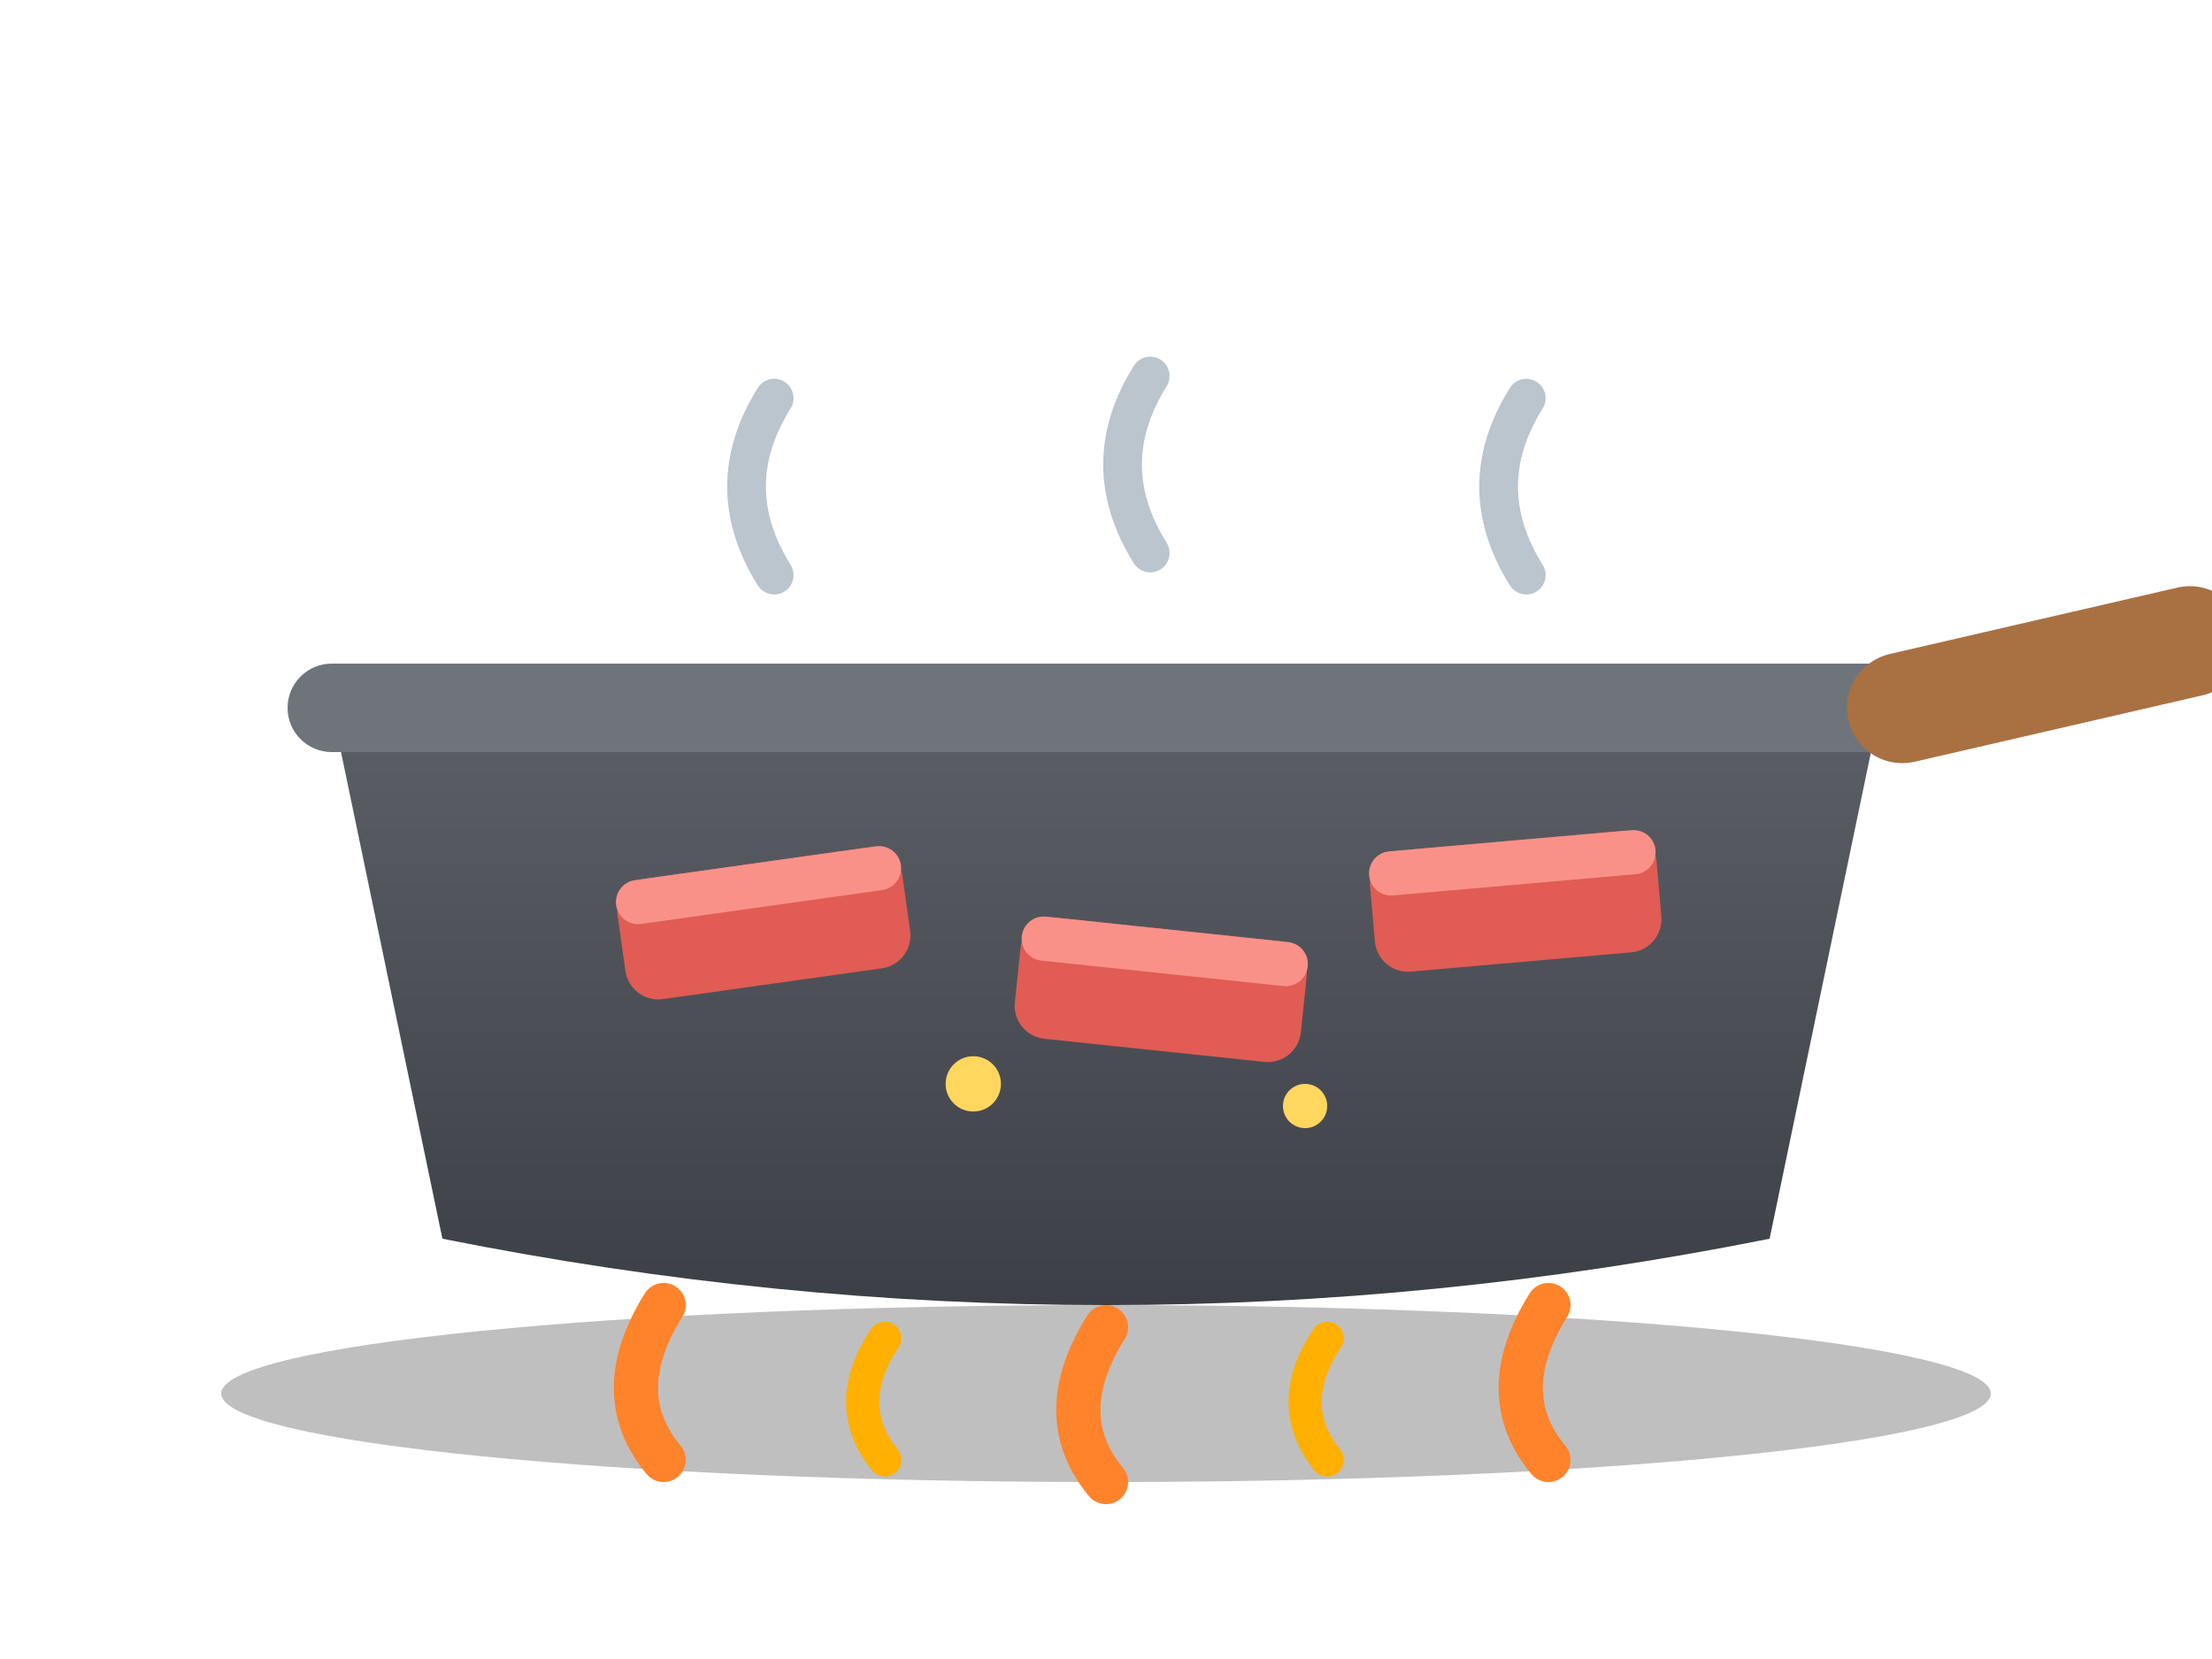
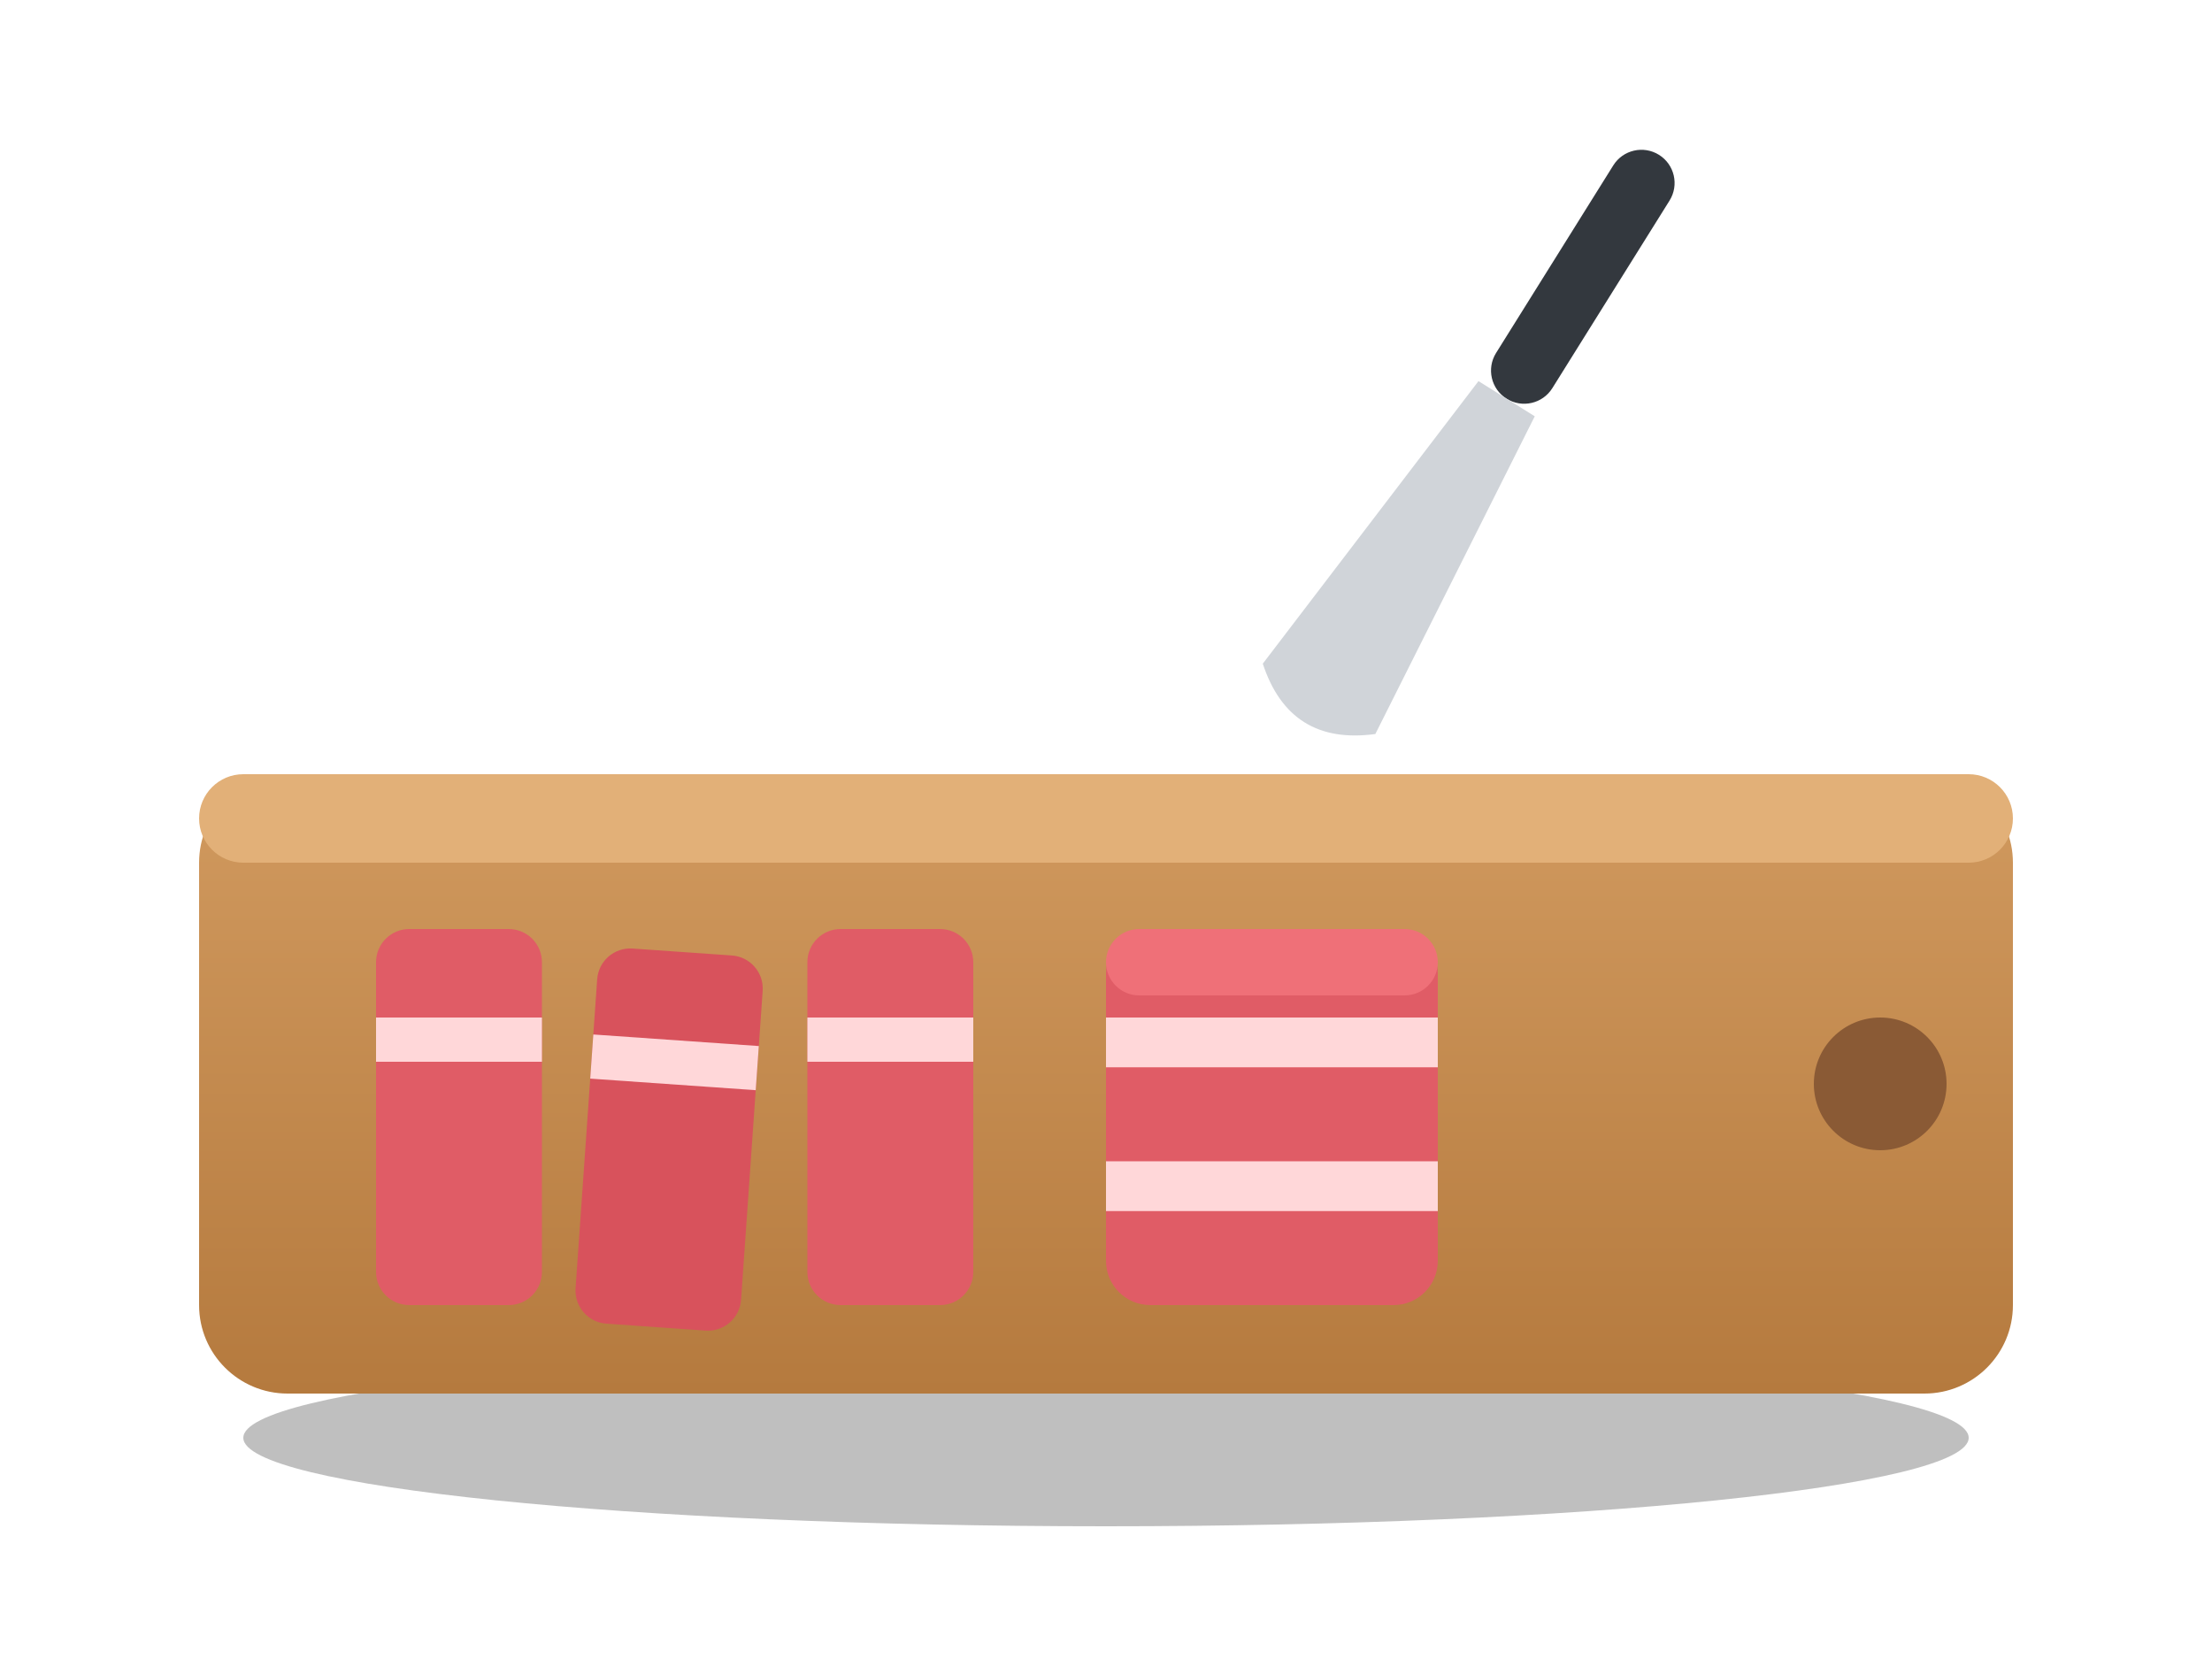
- <svg xmlns="http://www.w3.org/2000/svg" viewBox="0 0 200 150" role="img" aria-label="Bacon batons crisping in the pan over a medium flame">
+ <svg xmlns="http://www.w3.org/2000/svg" viewBox="0 0 200 150" role="img" aria-label="A block of bacon cut into thick batons on a wooden board">
  <defs>
-     <linearGradient id="pan" x1="0" y1="0" x2="0" y2="1">
-       <stop offset="0" stop-color="#5c6066" />
-       <stop offset="1" stop-color="#3c4046" />
+     <linearGradient id="board" x1="0" y1="0" x2="0" y2="1">
+       <stop offset="0" stop-color="#d19a5f" />
+       <stop offset="1" stop-color="#b57a3e" />
    </linearGradient>
  </defs>
-   <ellipse cx="100" cy="126" rx="80" ry="8" fill="#000" opacity="0.25" />
-   <path d="M30 64 L170 64 L160 112 Q100 124 40 112 Z" fill="url(#pan)" />
-   <rect x="26" y="60" width="148" height="8" rx="4" fill="#6f747b" />
-   <path d="M172 64 L198 58" stroke="#a97142" stroke-width="10" stroke-linecap="round" />
-   <path d="M60 118 q-5 8 0 14 M100 120 q-5 8 0 14 M140 118 q-5 8 0 14" stroke="#ff832b" stroke-width="4" fill="none" stroke-linecap="round" />
-   <path d="M80 121 q-4 6 0 11 M120 121 q-4 6 0 11" stroke="#ffb000" stroke-width="3" fill="none" stroke-linecap="round" />
-   <g stroke-linecap="round">
-     <rect x="56" y="78" width="26" height="11" rx="3" fill="#e05c54" transform="rotate(-8 69 83)" />
-     <rect x="56" y="78" width="26" height="4" rx="2" fill="#fa9188" transform="rotate(-8 69 83)" />
-     <rect x="92" y="84" width="26" height="11" rx="3" fill="#e05c54" transform="rotate(6 105 89)" />
-     <rect x="92" y="84" width="26" height="4" rx="2" fill="#fa9188" transform="rotate(6 105 89)" />
-     <rect x="124" y="76" width="26" height="11" rx="3" fill="#e05c54" transform="rotate(-5 137 81)" />
-     <rect x="124" y="76" width="26" height="4" rx="2" fill="#fa9188" transform="rotate(-5 137 81)" />
+   <ellipse cx="100" cy="130" rx="78" ry="8" fill="#000" opacity="0.25" />
+   <rect x="18" y="70" width="164" height="56" rx="8" fill="url(#board)" />
+   <rect x="18" y="70" width="164" height="8" rx="4" fill="#e2b078" />
+   <circle cx="170" cy="98" r="6" fill="#8a5a35" />
+   <g>
+     <rect x="34" y="84" width="15" height="34" rx="3" fill="#e05c66" />
+     <rect x="34" y="92" width="15" height="4" fill="#ffd7d9" />
+     <rect x="53" y="86" width="15" height="34" rx="3" fill="#d8525c" transform="rotate(4 60 103)" />
+     <rect x="53" y="94" width="15" height="4" fill="#ffd7d9" transform="rotate(4 60 103)" />
+     <rect x="73" y="84" width="15" height="34" rx="3" fill="#e05c66" />
+     <rect x="73" y="92" width="15" height="4" fill="#ffd7d9" />
  </g>
-   <circle cx="88" cy="98" r="2.5" fill="#ffd75e" />
-   <circle cx="118" cy="100" r="2" fill="#ffd75e" />
-   <path d="M70 52 q-5 -8 0 -16 M104 50 q-5 -8 0 -16 M138 52 q-5 -8 0 -16" stroke="#aab6c0" stroke-width="3.5" fill="none" stroke-linecap="round" opacity="0.8" />
+   <g>
+     <rect x="100" y="84" width="30" height="34" rx="4" fill="#e05c66" />
+     <rect x="100" y="92" width="30" height="4.5" fill="#ffd7d9" />
+     <rect x="100" y="105" width="30" height="4.5" fill="#ffd7d9" />
+     <rect x="100" y="84" width="30" height="6" rx="3" fill="#ef7078" />
+   </g>
+   <g transform="translate(150,14) rotate(32)">
+     <rect x="-3" y="0" width="6" height="26" rx="3" fill="#33383e" />
+     <path d="M-3 26 L3 26 L6 58 Q0 63 -6 58 Z" fill="#d0d4d9" />
+   </g>
</svg>
